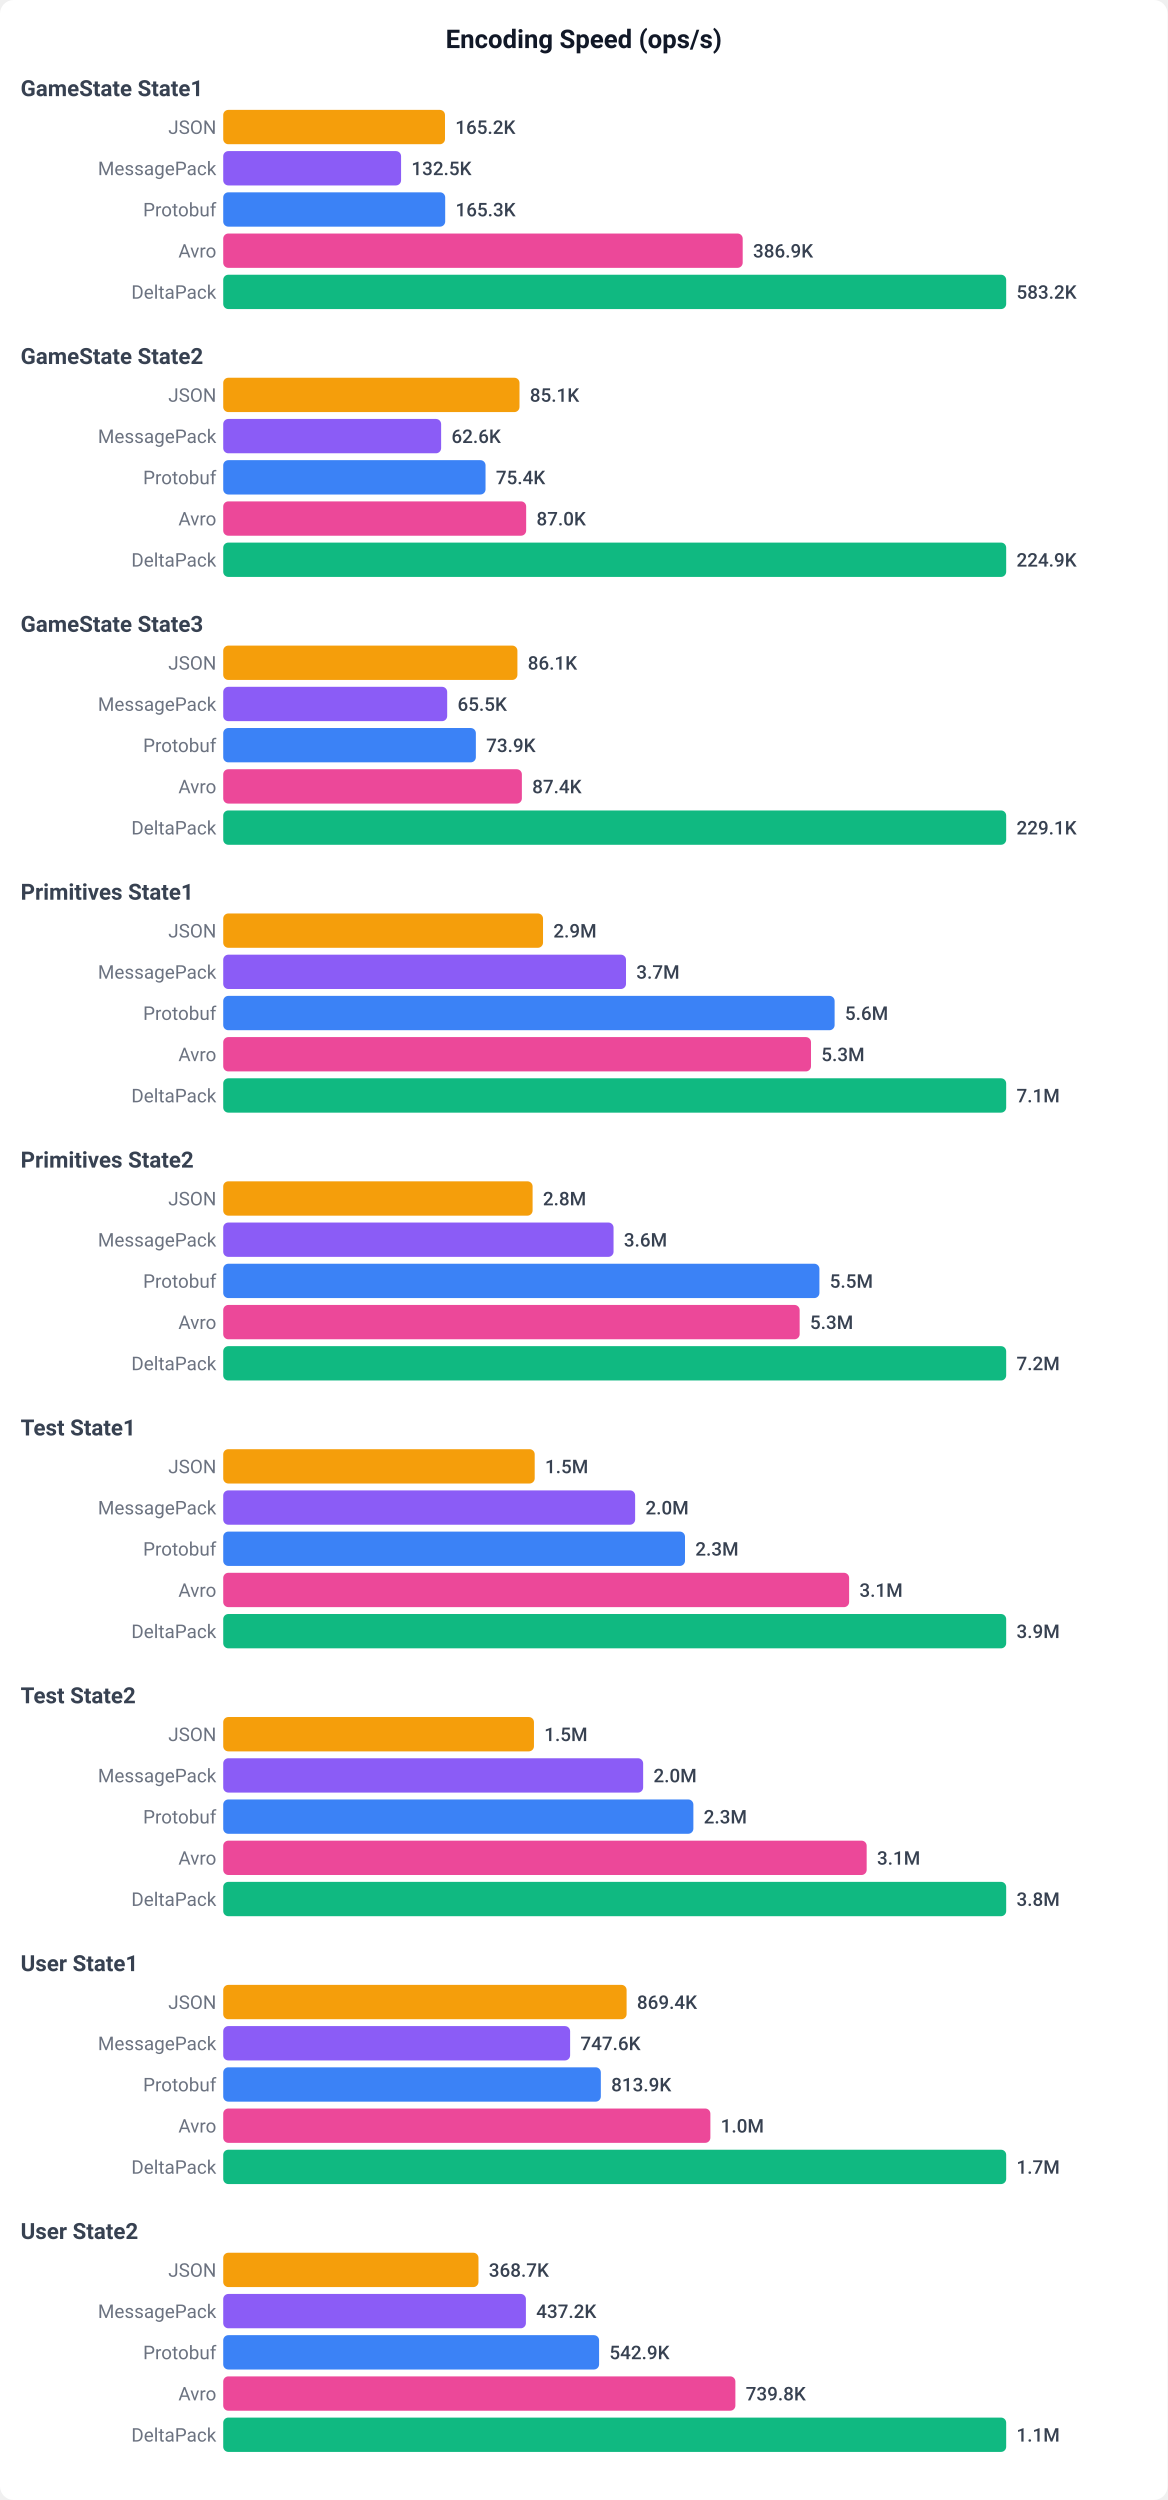
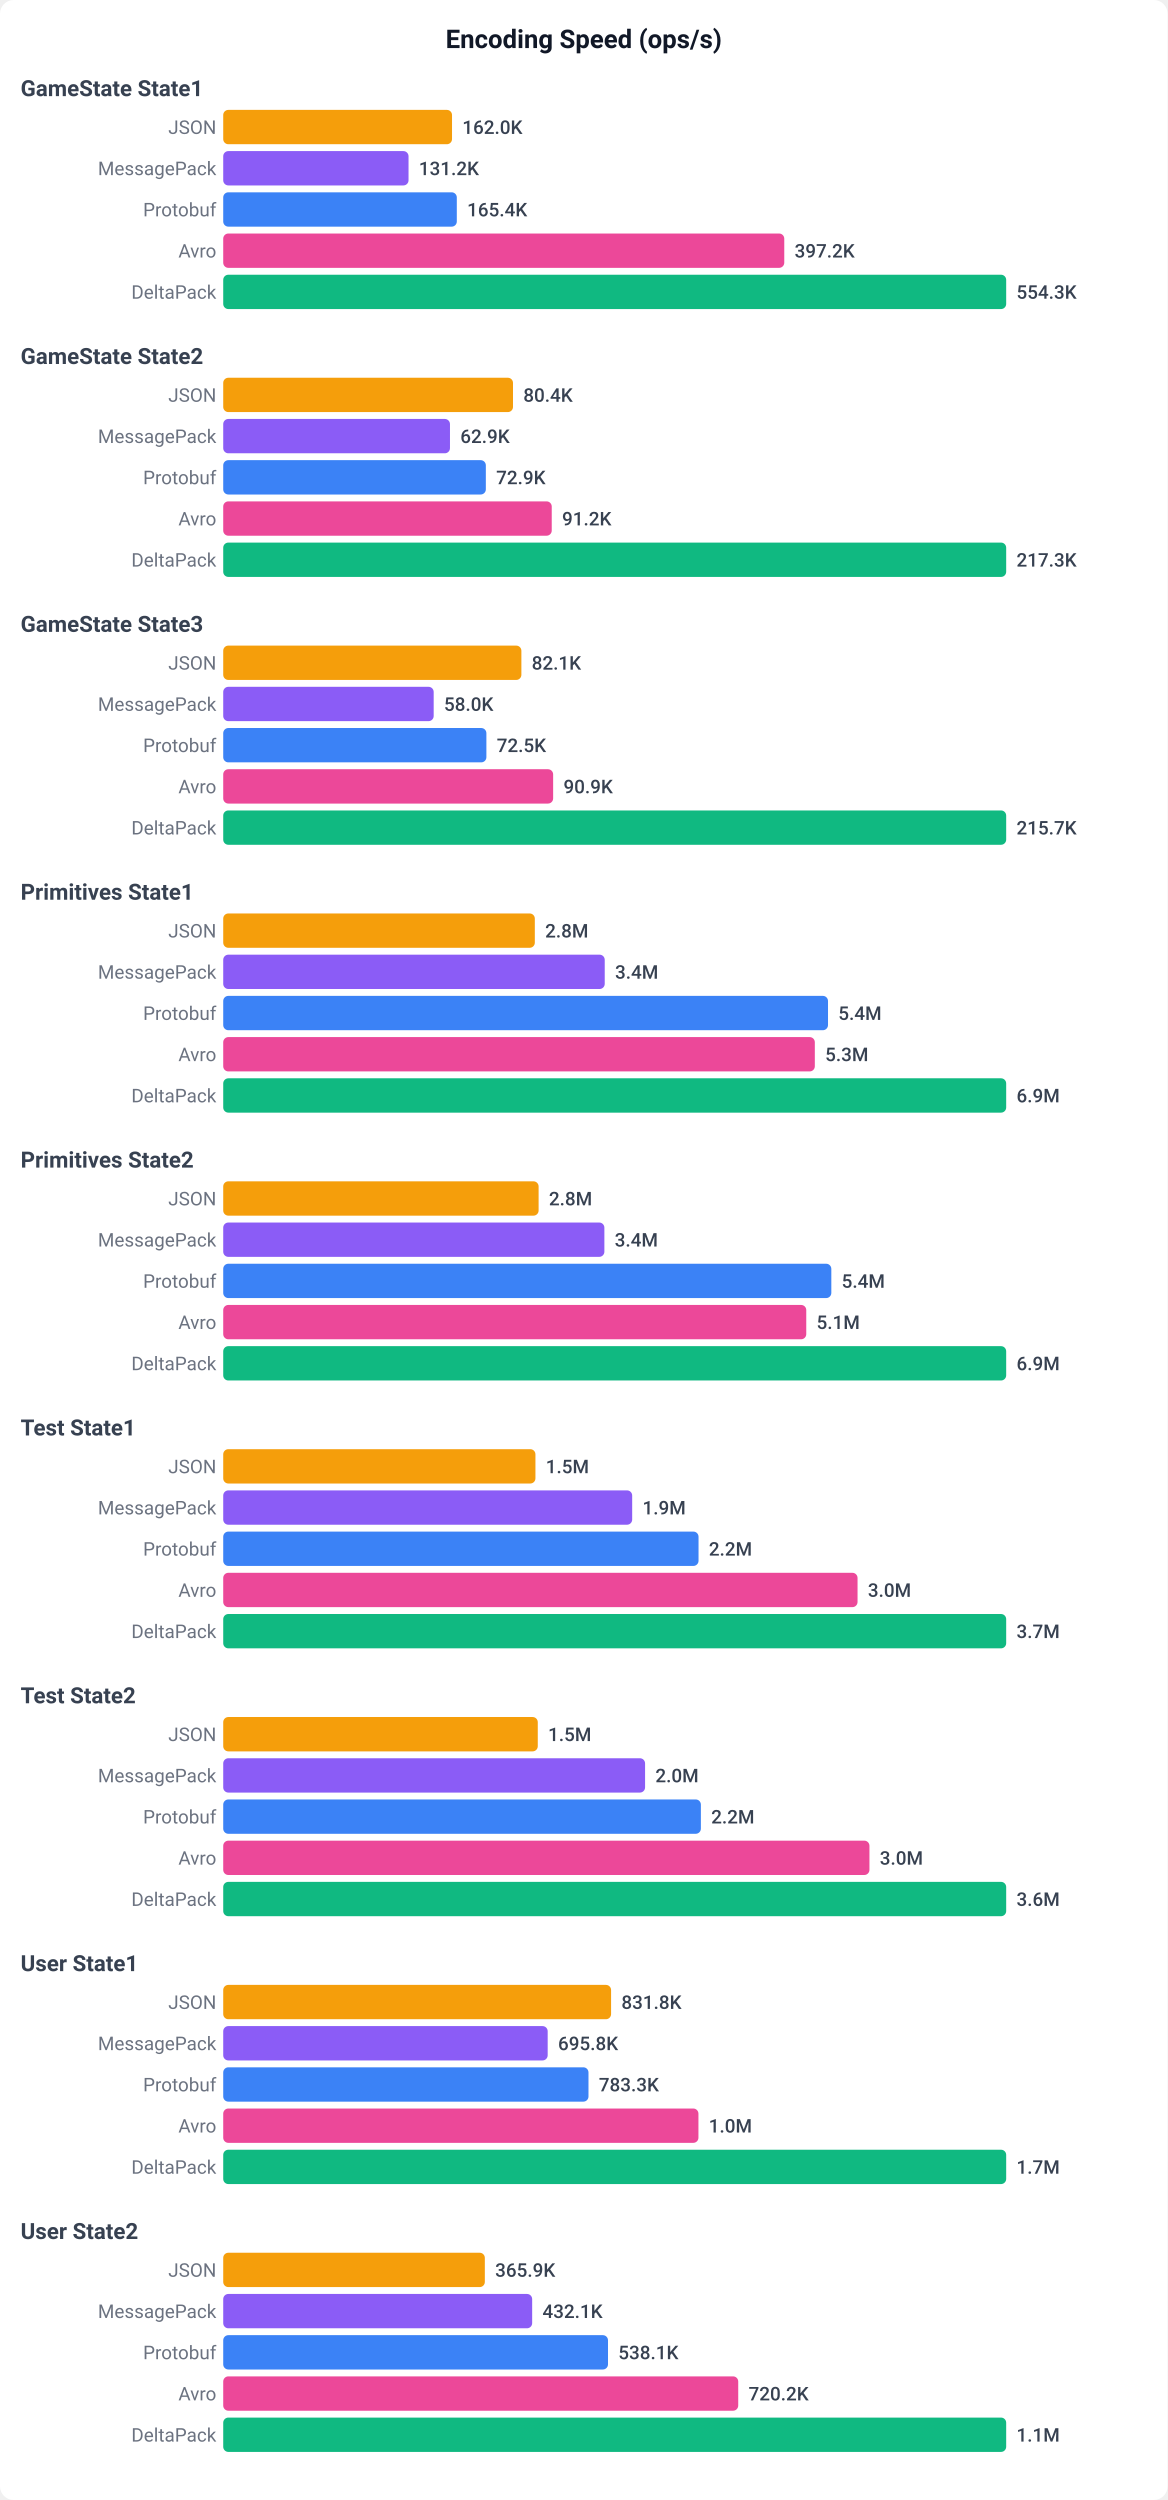
<svg xmlns="http://www.w3.org/2000/svg" width="680" height="1456" viewBox="0 0 680 1456">
  <style>
    text { font-family: -apple-system, BlinkMacSystemFont, "Segoe UI", Roboto, sans-serif; }
  </style>
  <rect width="680" height="1456" fill="white" rx="8" />
  <text x="340" y="28" text-anchor="middle" font-size="15" font-weight="bold" fill="#111827">Encoding Speed (ops/s)</text>
  <text x="12" y="56" font-size="13" font-weight="600" fill="#374151">GameState State1</text>
  <text x="126" y="78" text-anchor="end" font-size="11" fill="#6b7280">JSON</text>
-   <rect x="130" y="64" width="129.164" height="20" fill="#f59e0b" rx="3" />
-   <text x="265.164" y="78" font-size="11" fill="#374151" font-weight="500">165.2K</text>
+   <rect x="130" y="64" width="133.257" height="20" fill="#f59e0b" rx="3" />
+   <text x="269.257" y="78" font-size="11" fill="#374151" font-weight="500">162.0K</text>
  <text x="126" y="102" text-anchor="end" font-size="11" fill="#6b7280">MessagePack</text>
-   <rect x="130" y="88" width="103.586" height="20" fill="#8b5cf6" rx="3" />
-   <text x="239.586" y="102" font-size="11" fill="#374151" font-weight="500">132.5K</text>
+   <rect x="130" y="88" width="107.931" height="20" fill="#8b5cf6" rx="3" />
+   <text x="243.931" y="102" font-size="11" fill="#374151" font-weight="500">131.2K</text>
  <text x="126" y="126" text-anchor="end" font-size="11" fill="#6b7280">Protobuf</text>
-   <rect x="130" y="112" width="129.279" height="20" fill="#3b82f6" rx="3" />
-   <text x="265.279" y="126" font-size="11" fill="#374151" font-weight="500">165.3K</text>
+   <rect x="130" y="112" width="136.047" height="20" fill="#3b82f6" rx="3" />
+   <text x="272.047" y="126" font-size="11" fill="#374151" font-weight="500">165.4K</text>
  <text x="126" y="150" text-anchor="end" font-size="11" fill="#6b7280">Avro</text>
-   <rect x="130" y="136" width="302.549" height="20" fill="#ec4899" rx="3" />
-   <text x="438.549" y="150" font-size="11" fill="#374151" font-weight="500">386.9K</text>
+   <rect x="130" y="136" width="326.756" height="20" fill="#ec4899" rx="3" />
+   <text x="462.756" y="150" font-size="11" fill="#374151" font-weight="500">397.2K</text>
  <text x="126" y="174" text-anchor="end" font-size="11" fill="#6b7280">DeltaPack</text>
  <rect x="130" y="160" width="456" height="20" fill="#10b981" rx="3" />
-   <text x="592" y="174" font-size="11" fill="#374151" font-weight="500">583.2K</text>
+   <text x="592" y="174" font-size="11" fill="#374151" font-weight="500">554.3K</text>
  <text x="12" y="212" font-size="13" font-weight="600" fill="#374151">GameState State2</text>
  <text x="126" y="234" text-anchor="end" font-size="11" fill="#6b7280">JSON</text>
-   <rect x="130" y="220" width="172.557" height="20" fill="#f59e0b" rx="3" />
-   <text x="308.557" y="234" font-size="11" fill="#374151" font-weight="500">85.1K</text>
+   <rect x="130" y="220" width="168.768" height="20" fill="#f59e0b" rx="3" />
+   <text x="304.768" y="234" font-size="11" fill="#374151" font-weight="500">80.4K</text>
  <text x="126" y="258" text-anchor="end" font-size="11" fill="#6b7280">MessagePack</text>
-   <rect x="130" y="244" width="126.913" height="20" fill="#8b5cf6" rx="3" />
-   <text x="262.913" y="258" font-size="11" fill="#374151" font-weight="500">62.6K</text>
+   <rect x="130" y="244" width="132.065" height="20" fill="#8b5cf6" rx="3" />
+   <text x="268.065" y="258" font-size="11" fill="#374151" font-weight="500">62.9K</text>
  <text x="126" y="282" text-anchor="end" font-size="11" fill="#6b7280">Protobuf</text>
-   <rect x="130" y="268" width="152.777" height="20" fill="#3b82f6" rx="3" />
-   <text x="288.777" y="282" font-size="11" fill="#374151" font-weight="500">75.4K</text>
+   <rect x="130" y="268" width="152.952" height="20" fill="#3b82f6" rx="3" />
+   <text x="288.952" y="282" font-size="11" fill="#374151" font-weight="500">72.9K</text>
  <text x="126" y="306" text-anchor="end" font-size="11" fill="#6b7280">Avro</text>
-   <rect x="130" y="292" width="176.437" height="20" fill="#ec4899" rx="3" />
-   <text x="312.437" y="306" font-size="11" fill="#374151" font-weight="500">87.0K</text>
+   <rect x="130" y="292" width="191.333" height="20" fill="#ec4899" rx="3" />
+   <text x="327.333" y="306" font-size="11" fill="#374151" font-weight="500">91.2K</text>
  <text x="126" y="330" text-anchor="end" font-size="11" fill="#6b7280">DeltaPack</text>
  <rect x="130" y="316" width="456" height="20" fill="#10b981" rx="3" />
-   <text x="592" y="330" font-size="11" fill="#374151" font-weight="500">224.9K</text>
+   <text x="592" y="330" font-size="11" fill="#374151" font-weight="500">217.3K</text>
  <text x="12" y="368" font-size="13" font-weight="600" fill="#374151">GameState State3</text>
  <text x="126" y="390" text-anchor="end" font-size="11" fill="#6b7280">JSON</text>
-   <rect x="130" y="376" width="171.338" height="20" fill="#f59e0b" rx="3" />
-   <text x="307.338" y="390" font-size="11" fill="#374151" font-weight="500">86.1K</text>
+   <rect x="130" y="376" width="173.654" height="20" fill="#f59e0b" rx="3" />
+   <text x="309.654" y="390" font-size="11" fill="#374151" font-weight="500">82.1K</text>
  <text x="126" y="414" text-anchor="end" font-size="11" fill="#6b7280">MessagePack</text>
-   <rect x="130" y="400" width="130.44" height="20" fill="#8b5cf6" rx="3" />
-   <text x="266.44" y="414" font-size="11" fill="#374151" font-weight="500">65.5K</text>
+   <rect x="130" y="400" width="122.575" height="20" fill="#8b5cf6" rx="3" />
+   <text x="258.575" y="414" font-size="11" fill="#374151" font-weight="500">58.0K</text>
  <text x="126" y="438" text-anchor="end" font-size="11" fill="#6b7280">Protobuf</text>
-   <rect x="130" y="424" width="147.142" height="20" fill="#3b82f6" rx="3" />
-   <text x="283.142" y="438" font-size="11" fill="#374151" font-weight="500">73.9K</text>
+   <rect x="130" y="424" width="153.271" height="20" fill="#3b82f6" rx="3" />
+   <text x="289.271" y="438" font-size="11" fill="#374151" font-weight="500">72.5K</text>
  <text x="126" y="462" text-anchor="end" font-size="11" fill="#6b7280">Avro</text>
-   <rect x="130" y="448" width="173.939" height="20" fill="#ec4899" rx="3" />
-   <text x="309.939" y="462" font-size="11" fill="#374151" font-weight="500">87.4K</text>
+   <rect x="130" y="448" width="192.147" height="20" fill="#ec4899" rx="3" />
+   <text x="328.147" y="462" font-size="11" fill="#374151" font-weight="500">90.9K</text>
  <text x="126" y="486" text-anchor="end" font-size="11" fill="#6b7280">DeltaPack</text>
  <rect x="130" y="472" width="456" height="20" fill="#10b981" rx="3" />
-   <text x="592" y="486" font-size="11" fill="#374151" font-weight="500">229.1K</text>
+   <text x="592" y="486" font-size="11" fill="#374151" font-weight="500">215.7K</text>
  <text x="12" y="524" font-size="13" font-weight="600" fill="#374151">Primitives State1</text>
  <text x="126" y="546" text-anchor="end" font-size="11" fill="#6b7280">JSON</text>
-   <rect x="130" y="532" width="186.257" height="20" fill="#f59e0b" rx="3" />
-   <text x="322.257" y="546" font-size="11" fill="#374151" font-weight="500">2.9M</text>
+   <rect x="130" y="532" width="181.481" height="20" fill="#f59e0b" rx="3" />
+   <text x="317.481" y="546" font-size="11" fill="#374151" font-weight="500">2.8M</text>
  <text x="126" y="570" text-anchor="end" font-size="11" fill="#6b7280">MessagePack</text>
-   <rect x="130" y="556" width="234.586" height="20" fill="#8b5cf6" rx="3" />
-   <text x="370.586" y="570" font-size="11" fill="#374151" font-weight="500">3.7M</text>
+   <rect x="130" y="556" width="222.196" height="20" fill="#8b5cf6" rx="3" />
+   <text x="358.196" y="570" font-size="11" fill="#374151" font-weight="500">3.4M</text>
  <text x="126" y="594" text-anchor="end" font-size="11" fill="#6b7280">Protobuf</text>
-   <rect x="130" y="580" width="356.082" height="20" fill="#3b82f6" rx="3" />
-   <text x="492.082" y="594" font-size="11" fill="#374151" font-weight="500">5.6M</text>
+   <rect x="130" y="580" width="352.232" height="20" fill="#3b82f6" rx="3" />
+   <text x="488.232" y="594" font-size="11" fill="#374151" font-weight="500">5.4M</text>
  <text x="126" y="618" text-anchor="end" font-size="11" fill="#6b7280">Avro</text>
-   <rect x="130" y="604" width="342.328" height="20" fill="#ec4899" rx="3" />
-   <text x="478.328" y="618" font-size="11" fill="#374151" font-weight="500">5.3M</text>
+   <rect x="130" y="604" width="344.557" height="20" fill="#ec4899" rx="3" />
+   <text x="480.557" y="618" font-size="11" fill="#374151" font-weight="500">5.3M</text>
  <text x="126" y="642" text-anchor="end" font-size="11" fill="#6b7280">DeltaPack</text>
  <rect x="130" y="628" width="456" height="20" fill="#10b981" rx="3" />
-   <text x="592" y="642" font-size="11" fill="#374151" font-weight="500">7.1M</text>
+   <text x="592" y="642" font-size="11" fill="#374151" font-weight="500">6.9M</text>
  <text x="12" y="680" font-size="13" font-weight="600" fill="#374151">Primitives State2</text>
  <text x="126" y="702" text-anchor="end" font-size="11" fill="#6b7280">JSON</text>
-   <rect x="130" y="688" width="180.185" height="20" fill="#f59e0b" rx="3" />
-   <text x="316.185" y="702" font-size="11" fill="#374151" font-weight="500">2.8M</text>
+   <rect x="130" y="688" width="183.686" height="20" fill="#f59e0b" rx="3" />
+   <text x="319.686" y="702" font-size="11" fill="#374151" font-weight="500">2.8M</text>
  <text x="126" y="726" text-anchor="end" font-size="11" fill="#6b7280">MessagePack</text>
-   <rect x="130" y="712" width="227.329" height="20" fill="#8b5cf6" rx="3" />
-   <text x="363.329" y="726" font-size="11" fill="#374151" font-weight="500">3.6M</text>
+   <rect x="130" y="712" width="221.988" height="20" fill="#8b5cf6" rx="3" />
+   <text x="357.988" y="726" font-size="11" fill="#374151" font-weight="500">3.4M</text>
  <text x="126" y="750" text-anchor="end" font-size="11" fill="#6b7280">Protobuf</text>
-   <rect x="130" y="736" width="347.227" height="20" fill="#3b82f6" rx="3" />
-   <text x="483.227" y="750" font-size="11" fill="#374151" font-weight="500">5.5M</text>
+   <rect x="130" y="736" width="354.163" height="20" fill="#3b82f6" rx="3" />
+   <text x="490.163" y="750" font-size="11" fill="#374151" font-weight="500">5.4M</text>
  <text x="126" y="774" text-anchor="end" font-size="11" fill="#6b7280">Avro</text>
-   <rect x="130" y="760" width="335.72" height="20" fill="#ec4899" rx="3" />
-   <text x="471.72" y="774" font-size="11" fill="#374151" font-weight="500">5.3M</text>
+   <rect x="130" y="760" width="339.564" height="20" fill="#ec4899" rx="3" />
+   <text x="475.564" y="774" font-size="11" fill="#374151" font-weight="500">5.1M</text>
  <text x="126" y="798" text-anchor="end" font-size="11" fill="#6b7280">DeltaPack</text>
  <rect x="130" y="784" width="456" height="20" fill="#10b981" rx="3" />
-   <text x="592" y="798" font-size="11" fill="#374151" font-weight="500">7.2M</text>
+   <text x="592" y="798" font-size="11" fill="#374151" font-weight="500">6.9M</text>
  <text x="12" y="836" font-size="13" font-weight="600" fill="#374151">Test State1</text>
  <text x="126" y="858" text-anchor="end" font-size="11" fill="#6b7280">JSON</text>
-   <rect x="130" y="844" width="181.411" height="20" fill="#f59e0b" rx="3" />
-   <text x="317.411" y="858" font-size="11" fill="#374151" font-weight="500">1.5M</text>
+   <rect x="130" y="844" width="181.838" height="20" fill="#f59e0b" rx="3" />
+   <text x="317.838" y="858" font-size="11" fill="#374151" font-weight="500">1.5M</text>
  <text x="126" y="882" text-anchor="end" font-size="11" fill="#6b7280">MessagePack</text>
-   <rect x="130" y="868" width="239.904" height="20" fill="#8b5cf6" rx="3" />
-   <text x="375.904" y="882" font-size="11" fill="#374151" font-weight="500">2.0M</text>
+   <rect x="130" y="868" width="238.182" height="20" fill="#8b5cf6" rx="3" />
+   <text x="374.182" y="882" font-size="11" fill="#374151" font-weight="500">1.9M</text>
  <text x="126" y="906" text-anchor="end" font-size="11" fill="#6b7280">Protobuf</text>
-   <rect x="130" y="892" width="268.945" height="20" fill="#3b82f6" rx="3" />
-   <text x="404.945" y="906" font-size="11" fill="#374151" font-weight="500">2.3M</text>
+   <rect x="130" y="892" width="276.826" height="20" fill="#3b82f6" rx="3" />
+   <text x="412.826" y="906" font-size="11" fill="#374151" font-weight="500">2.2M</text>
  <text x="126" y="930" text-anchor="end" font-size="11" fill="#6b7280">Avro</text>
-   <rect x="130" y="916" width="364.53" height="20" fill="#ec4899" rx="3" />
-   <text x="500.53" y="930" font-size="11" fill="#374151" font-weight="500">3.1M</text>
+   <rect x="130" y="916" width="369.436" height="20" fill="#ec4899" rx="3" />
+   <text x="505.436" y="930" font-size="11" fill="#374151" font-weight="500">3.0M</text>
  <text x="126" y="954" text-anchor="end" font-size="11" fill="#6b7280">DeltaPack</text>
  <rect x="130" y="940" width="456" height="20" fill="#10b981" rx="3" />
-   <text x="592" y="954" font-size="11" fill="#374151" font-weight="500">3.9M</text>
+   <text x="592" y="954" font-size="11" fill="#374151" font-weight="500">3.7M</text>
  <text x="12" y="992" font-size="13" font-weight="600" fill="#374151">Test State2</text>
  <text x="126" y="1014" text-anchor="end" font-size="11" fill="#6b7280">JSON</text>
-   <rect x="130" y="1000" width="180.978" height="20" fill="#f59e0b" rx="3" />
-   <text x="316.978" y="1014" font-size="11" fill="#374151" font-weight="500">1.5M</text>
+   <rect x="130" y="1000" width="183.2" height="20" fill="#f59e0b" rx="3" />
+   <text x="319.2" y="1014" font-size="11" fill="#374151" font-weight="500">1.5M</text>
  <text x="126" y="1038" text-anchor="end" font-size="11" fill="#6b7280">MessagePack</text>
-   <rect x="130" y="1024" width="244.567" height="20" fill="#8b5cf6" rx="3" />
-   <text x="380.567" y="1038" font-size="11" fill="#374151" font-weight="500">2.0M</text>
+   <rect x="130" y="1024" width="245.69" height="20" fill="#8b5cf6" rx="3" />
+   <text x="381.69" y="1038" font-size="11" fill="#374151" font-weight="500">2.0M</text>
  <text x="126" y="1062" text-anchor="end" font-size="11" fill="#6b7280">Protobuf</text>
-   <rect x="130" y="1048" width="273.819" height="20" fill="#3b82f6" rx="3" />
-   <text x="409.819" y="1062" font-size="11" fill="#374151" font-weight="500">2.3M</text>
+   <rect x="130" y="1048" width="278.194" height="20" fill="#3b82f6" rx="3" />
+   <text x="414.194" y="1062" font-size="11" fill="#374151" font-weight="500">2.2M</text>
  <text x="126" y="1086" text-anchor="end" font-size="11" fill="#6b7280">Avro</text>
-   <rect x="130" y="1072" width="374.752" height="20" fill="#ec4899" rx="3" />
-   <text x="510.752" y="1086" font-size="11" fill="#374151" font-weight="500">3.1M</text>
+   <rect x="130" y="1072" width="376.366" height="20" fill="#ec4899" rx="3" />
+   <text x="512.366" y="1086" font-size="11" fill="#374151" font-weight="500">3.0M</text>
  <text x="126" y="1110" text-anchor="end" font-size="11" fill="#6b7280">DeltaPack</text>
  <rect x="130" y="1096" width="456" height="20" fill="#10b981" rx="3" />
-   <text x="592" y="1110" font-size="11" fill="#374151" font-weight="500">3.8M</text>
+   <text x="592" y="1110" font-size="11" fill="#374151" font-weight="500">3.6M</text>
  <text x="12" y="1148" font-size="13" font-weight="600" fill="#374151">User State1</text>
  <text x="126" y="1170" text-anchor="end" font-size="11" fill="#6b7280">JSON</text>
-   <rect x="130" y="1156" width="234.935" height="20" fill="#f59e0b" rx="3" />
-   <text x="370.935" y="1170" font-size="11" fill="#374151" font-weight="500">869.4K</text>
+   <rect x="130" y="1156" width="225.894" height="20" fill="#f59e0b" rx="3" />
+   <text x="361.894" y="1170" font-size="11" fill="#374151" font-weight="500">831.8K</text>
  <text x="126" y="1194" text-anchor="end" font-size="11" fill="#6b7280">MessagePack</text>
-   <rect x="130" y="1180" width="202.037" height="20" fill="#8b5cf6" rx="3" />
-   <text x="338.037" y="1194" font-size="11" fill="#374151" font-weight="500">747.6K</text>
+   <rect x="130" y="1180" width="188.971" height="20" fill="#8b5cf6" rx="3" />
+   <text x="324.971" y="1194" font-size="11" fill="#374151" font-weight="500">695.8K</text>
  <text x="126" y="1218" text-anchor="end" font-size="11" fill="#6b7280">Protobuf</text>
-   <rect x="130" y="1204" width="219.93" height="20" fill="#3b82f6" rx="3" />
-   <text x="355.93" y="1218" font-size="11" fill="#374151" font-weight="500">813.9K</text>
+   <rect x="130" y="1204" width="212.734" height="20" fill="#3b82f6" rx="3" />
+   <text x="348.734" y="1218" font-size="11" fill="#374151" font-weight="500">783.3K</text>
  <text x="126" y="1242" text-anchor="end" font-size="11" fill="#6b7280">Avro</text>
-   <rect x="130" y="1228" width="283.724" height="20" fill="#ec4899" rx="3" />
-   <text x="419.724" y="1242" font-size="11" fill="#374151" font-weight="500">1.0M</text>
+   <rect x="130" y="1228" width="276.769" height="20" fill="#ec4899" rx="3" />
+   <text x="412.769" y="1242" font-size="11" fill="#374151" font-weight="500">1.0M</text>
  <text x="126" y="1266" text-anchor="end" font-size="11" fill="#6b7280">DeltaPack</text>
  <rect x="130" y="1252" width="456" height="20" fill="#10b981" rx="3" />
  <text x="592" y="1266" font-size="11" fill="#374151" font-weight="500">1.7M</text>
  <text x="12" y="1304" font-size="13" font-weight="600" fill="#374151">User State2</text>
  <text x="126" y="1326" text-anchor="end" font-size="11" fill="#6b7280">JSON</text>
-   <rect x="130" y="1312" width="148.663" height="20" fill="#f59e0b" rx="3" />
-   <text x="284.663" y="1326" font-size="11" fill="#374151" font-weight="500">368.7K</text>
+   <rect x="130" y="1312" width="152.369" height="20" fill="#f59e0b" rx="3" />
+   <text x="288.369" y="1326" font-size="11" fill="#374151" font-weight="500">365.9K</text>
  <text x="126" y="1350" text-anchor="end" font-size="11" fill="#6b7280">MessagePack</text>
-   <rect x="130" y="1336" width="176.285" height="20" fill="#8b5cf6" rx="3" />
-   <text x="312.285" y="1350" font-size="11" fill="#374151" font-weight="500">437.2K</text>
+   <rect x="130" y="1336" width="179.932" height="20" fill="#8b5cf6" rx="3" />
+   <text x="315.932" y="1350" font-size="11" fill="#374151" font-weight="500">432.1K</text>
  <text x="126" y="1374" text-anchor="end" font-size="11" fill="#6b7280">Protobuf</text>
-   <rect x="130" y="1360" width="218.913" height="20" fill="#3b82f6" rx="3" />
-   <text x="354.913" y="1374" font-size="11" fill="#374151" font-weight="500">542.9K</text>
+   <rect x="130" y="1360" width="224.101" height="20" fill="#3b82f6" rx="3" />
+   <text x="360.101" y="1374" font-size="11" fill="#374151" font-weight="500">538.1K</text>
  <text x="126" y="1398" text-anchor="end" font-size="11" fill="#6b7280">Avro</text>
-   <rect x="130" y="1384" width="298.287" height="20" fill="#ec4899" rx="3" />
-   <text x="434.287" y="1398" font-size="11" fill="#374151" font-weight="500">739.8K</text>
+   <rect x="130" y="1384" width="299.944" height="20" fill="#ec4899" rx="3" />
+   <text x="435.944" y="1398" font-size="11" fill="#374151" font-weight="500">720.2K</text>
  <text x="126" y="1422" text-anchor="end" font-size="11" fill="#6b7280">DeltaPack</text>
  <rect x="130" y="1408" width="456" height="20" fill="#10b981" rx="3" />
  <text x="592" y="1422" font-size="11" fill="#374151" font-weight="500">1.1M</text>
</svg>
